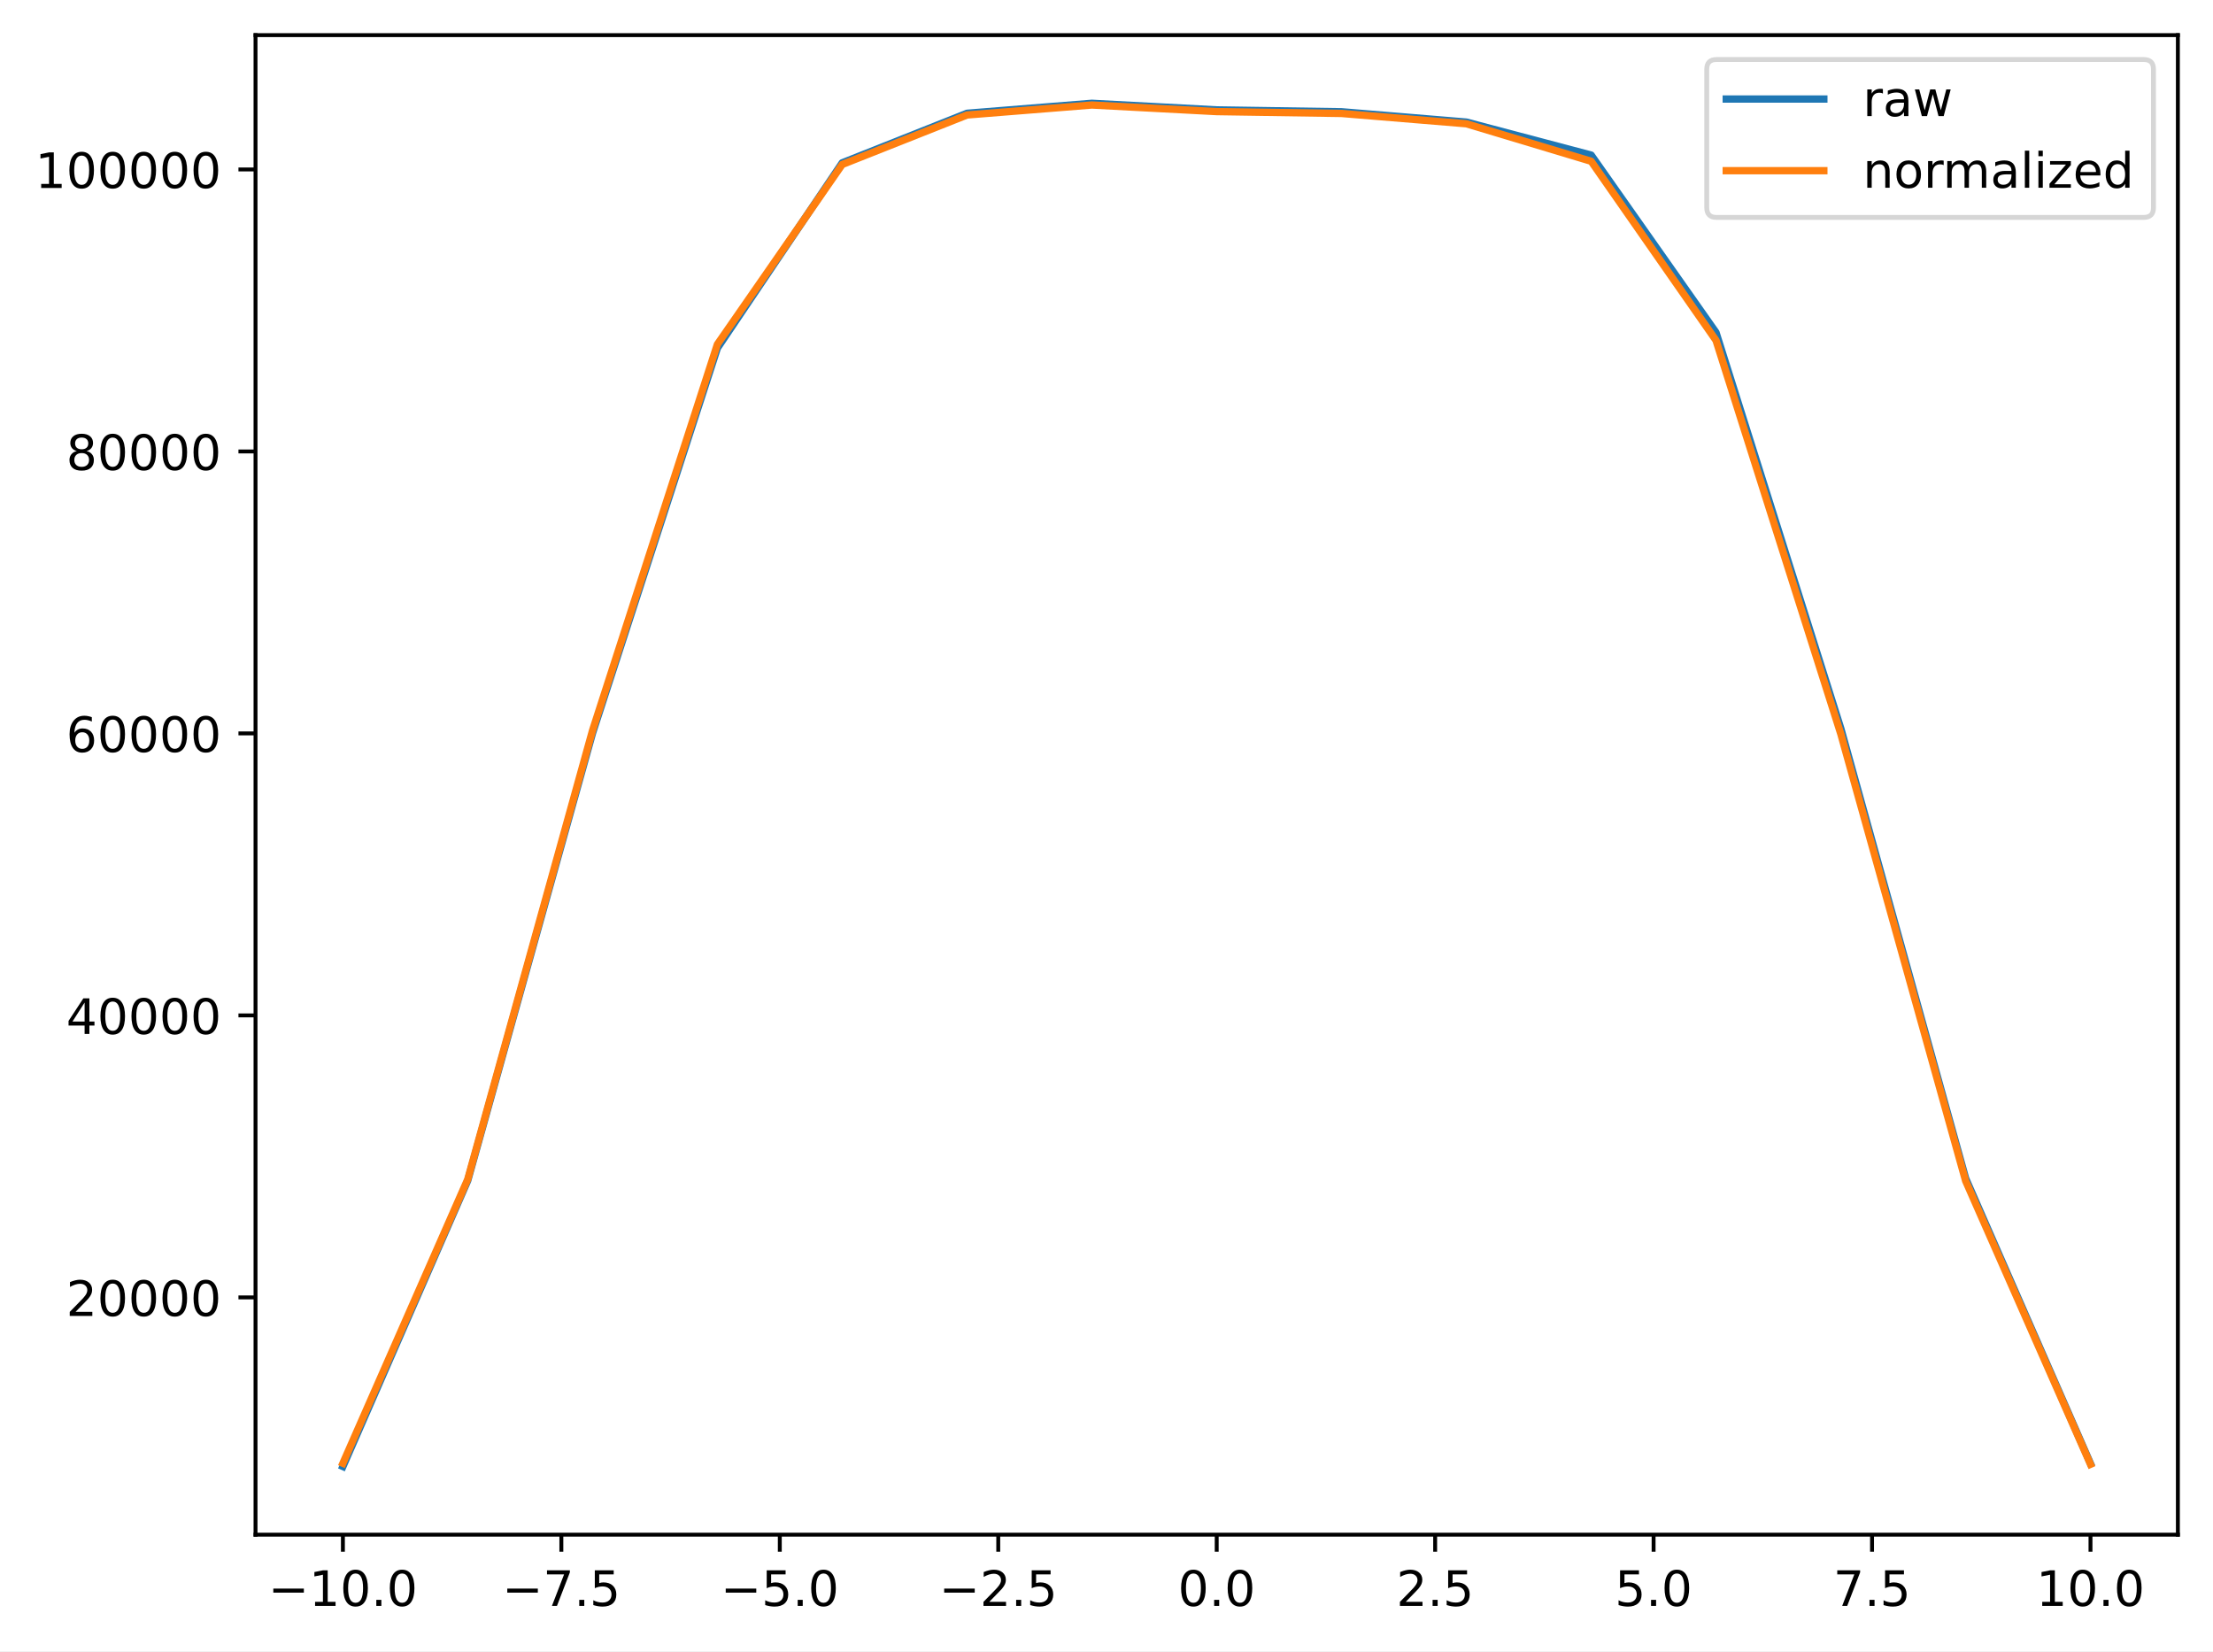
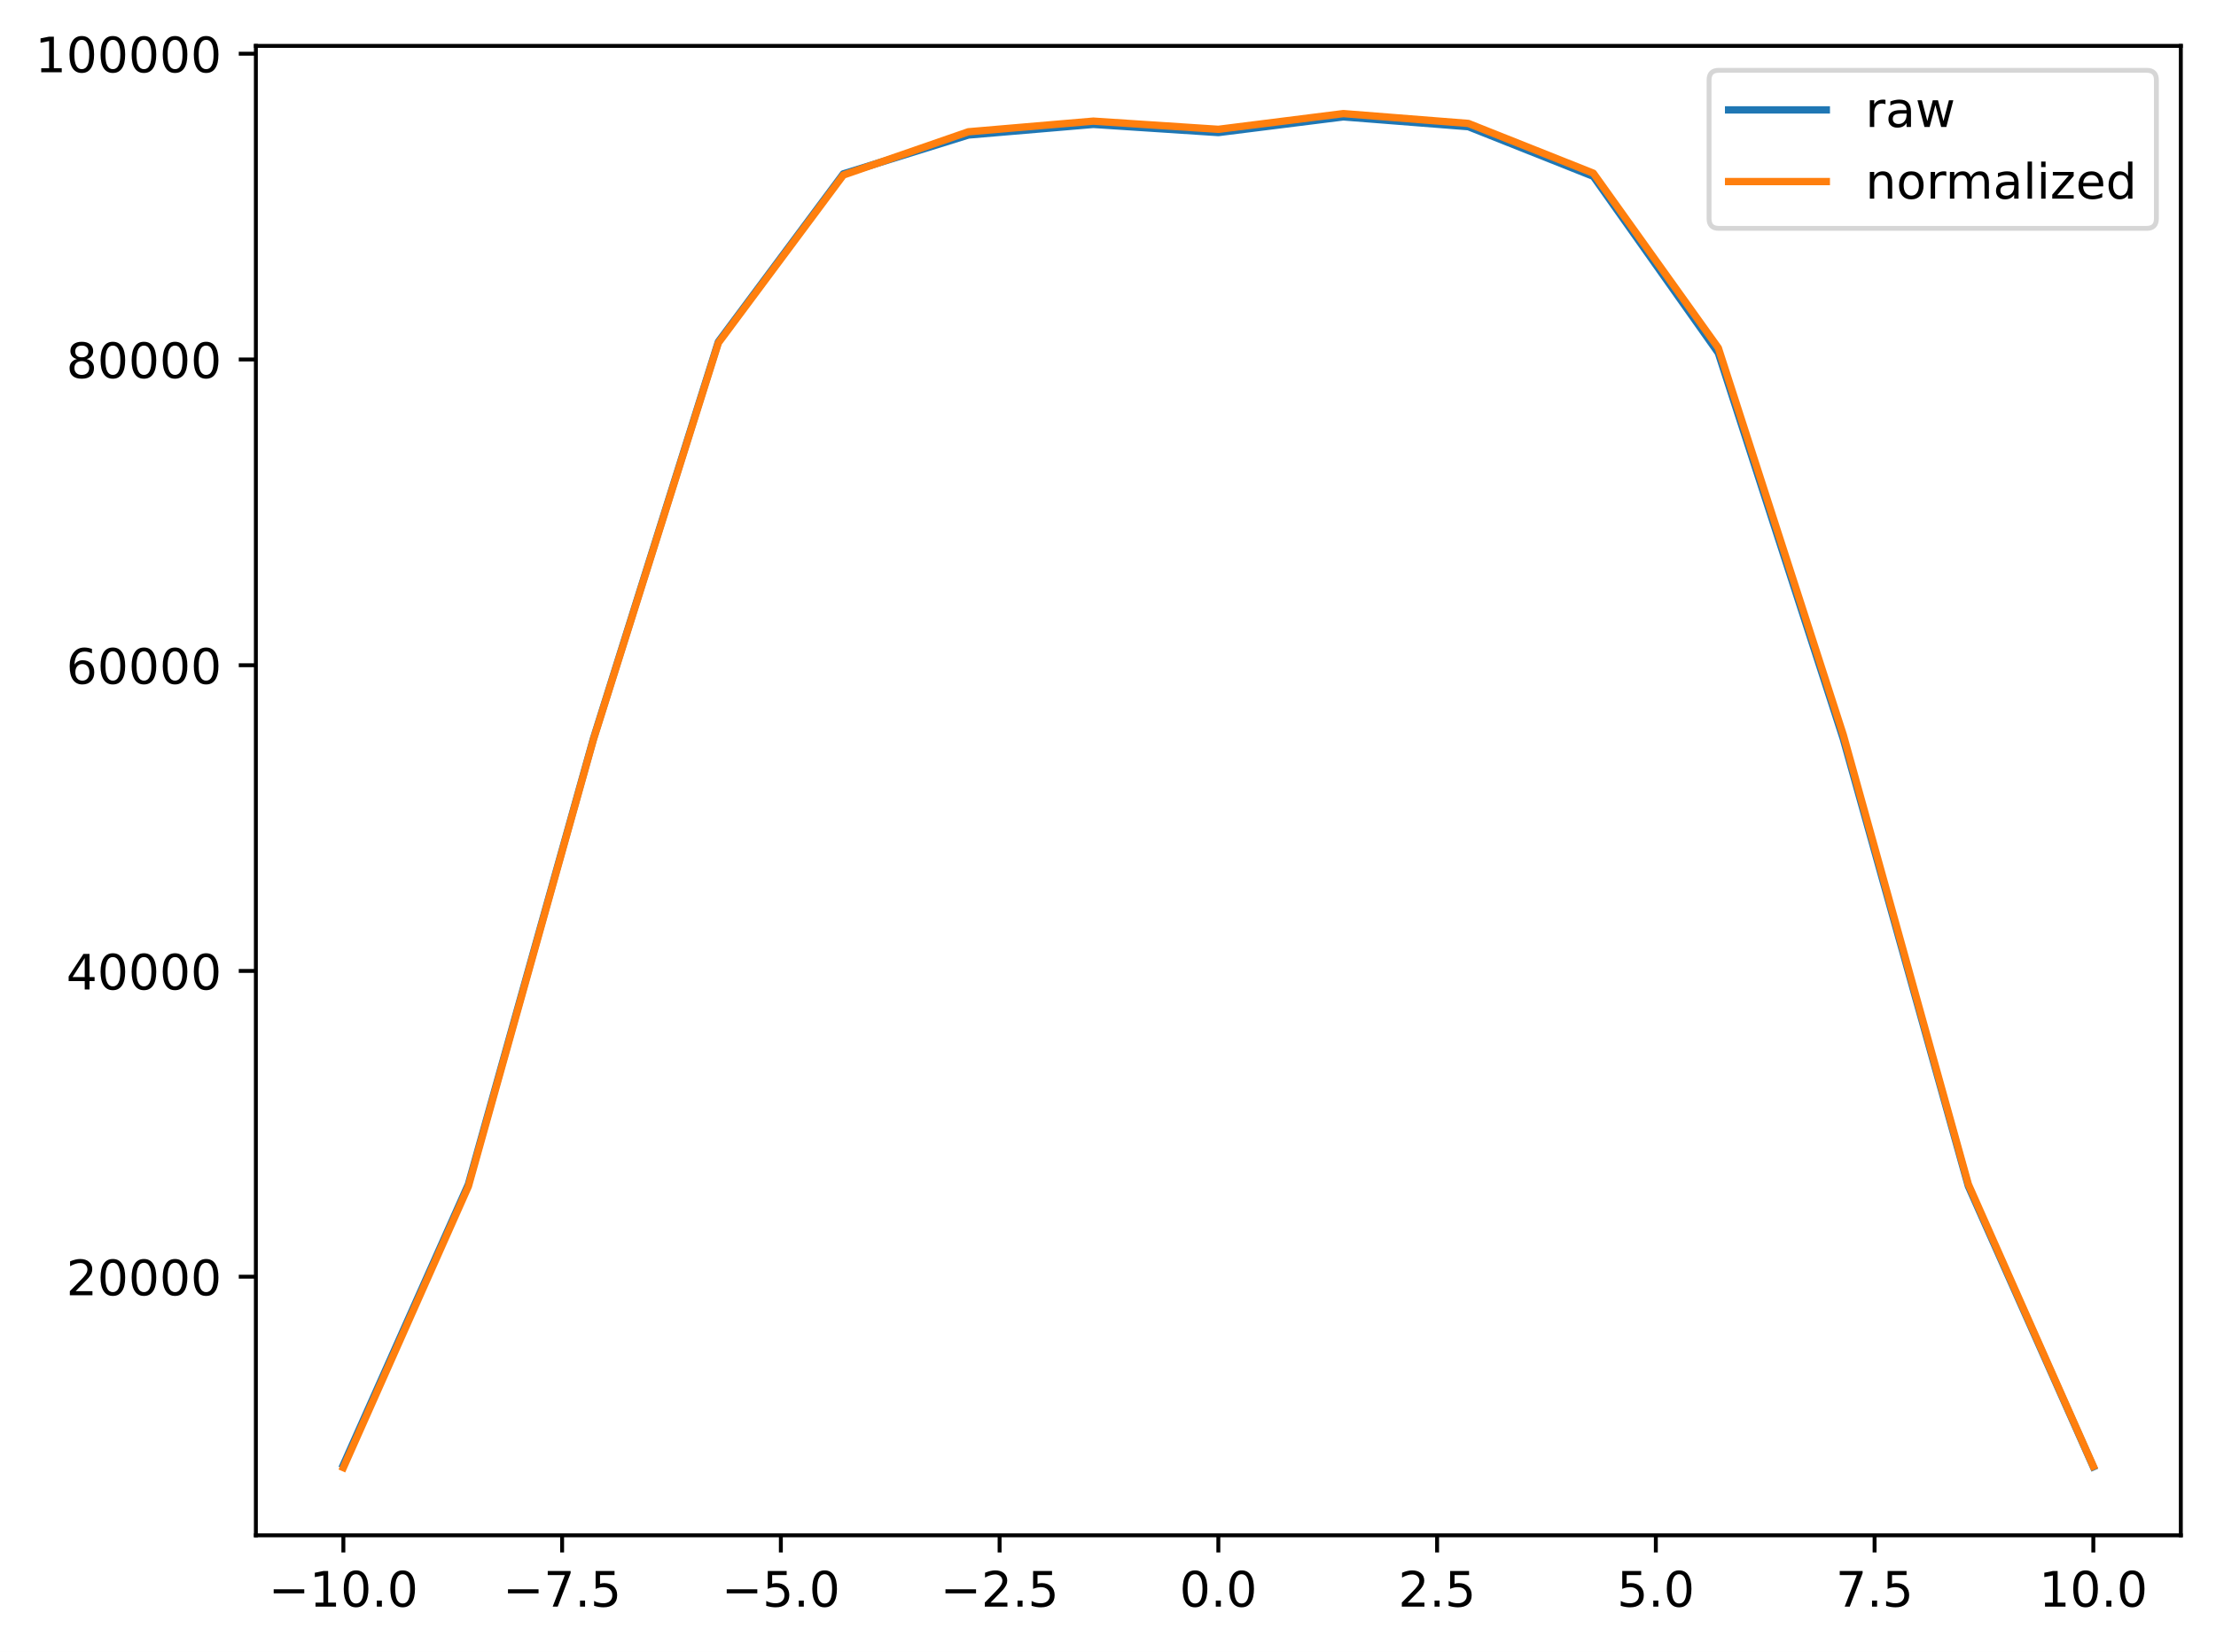
- <svg xmlns="http://www.w3.org/2000/svg" xmlns:xlink="http://www.w3.org/1999/xlink" height="338.4pt" version="1.1" viewBox="0 0 453.6 338.4" width="453.6pt">
+ <svg xmlns="http://www.w3.org/2000/svg" xmlns:xlink="http://www.w3.org/1999/xlink" height="338.196pt" version="1.1" viewBox="0 0 453.6 338.196" width="453.6pt">
  <defs>
    <style type="text/css">
*{stroke-linecap:butt;stroke-linejoin:round;}
  </style>
  </defs>
  <g id="figure_1">
    <g id="patch_1">
-       <path d="M 0 338.4  L 453.6 338.4  L 453.6 0  L 0 0  z " style="fill:#ffffff;" />
+       <path d="M 0 338.196  L 453.6 338.196  L 453.6 0  L 0 0  z " style="fill:#ffffff;" />
    </g>
    <g id="axes_1">
      <g id="patch_2">
-         <path d="M 52.375 314.522  L 446.4 314.522  L 446.4 7.2  L 52.375 7.2  z " style="fill:#ffffff;" />
+         <path d="M 52.375 314.318  L 446.4 314.318  L 446.4 9.395  L 52.375 9.395  z " style="fill:#ffffff;" />
      </g>
      <g id="matplotlib.axis_1">
        <g id="xtick_1">
          <g id="line2d_1">
            <defs>
-               <path d="M 0 0  L 0 3.5  " id="m6383fa5a9d" style="stroke:#000000;stroke-width:0.8;" />
-             </defs>
-             <g>
-               <use style="stroke:#000000;stroke-width:0.8;" x="70.285" xlink:href="#m6383fa5a9d" y="314.522" />
+               <path d="M 0 0  L 0 3.5  " id="m970dd3b02d" style="stroke:#000000;stroke-width:0.8;" />
+             </defs>
+             <g>
+               <use style="stroke:#000000;stroke-width:0.8;" x="70.285" xlink:href="#m970dd3b02d" y="314.318" />
            </g>
          </g>
          <g id="text_1">
            <defs>
              <path d="M 10.594 35.5  L 73.188 35.5  L 73.188 27.203  L 10.594 27.203  z " id="DejaVuSans-8722" />
              <path d="M 12.406 8.297  L 28.516 8.297  L 28.516 63.922  L 10.984 60.406  L 10.984 69.391  L 28.422 72.906  L 38.281 72.906  L 38.281 8.297  L 54.391 8.297  L 54.391 0  L 12.406 0  z " id="DejaVuSans-49" />
              <path d="M 31.781 66.406  Q 24.172 66.406 20.328 58.906  Q 16.5 51.422 16.5 36.375  Q 16.5 21.391 20.328 13.891  Q 24.172 6.391 31.781 6.391  Q 39.453 6.391 43.281 13.891  Q 47.125 21.391 47.125 36.375  Q 47.125 51.422 43.281 58.906  Q 39.453 66.406 31.781 66.406  z M 31.781 74.219  Q 44.047 74.219 50.516 64.516  Q 56.984 54.828 56.984 36.375  Q 56.984 17.969 50.516 8.266  Q 44.047 -1.422 31.781 -1.422  Q 19.531 -1.422 13.062 8.266  Q 6.594 17.969 6.594 36.375  Q 6.594 54.828 13.062 64.516  Q 19.531 74.219 31.781 74.219  z " id="DejaVuSans-48" />
              <path d="M 10.688 12.406  L 21 12.406  L 21 0  L 10.688 0  z " id="DejaVuSans-46" />
            </defs>
-             <g transform="translate(54.96257 329.1203)scale(0.1 -0.1)">
+             <g transform="translate(54.96257 328.9161)scale(0.1 -0.1)">
              <use xlink:href="#DejaVuSans-8722" />
              <use x="83.789" xlink:href="#DejaVuSans-49" />
              <use x="147.412" xlink:href="#DejaVuSans-48" />
              <use x="211.035" xlink:href="#DejaVuSans-46" />
              <use x="242.822" xlink:href="#DejaVuSans-48" />
            </g>
          </g>
        </g>
        <g id="xtick_2">
          <g id="line2d_2">
            <g>
-               <use style="stroke:#000000;stroke-width:0.8;" x="115.061" xlink:href="#m6383fa5a9d" y="314.522" />
+               <use style="stroke:#000000;stroke-width:0.8;" x="115.061" xlink:href="#m970dd3b02d" y="314.318" />
            </g>
          </g>
          <g id="text_2">
            <defs>
              <path d="M 8.203 72.906  L 55.078 72.906  L 55.078 68.703  L 28.609 0  L 18.312 0  L 43.219 64.594  L 8.203 64.594  z " id="DejaVuSans-55" />
              <path d="M 10.797 72.906  L 49.516 72.906  L 49.516 64.594  L 19.828 64.594  L 19.828 46.734  Q 21.969 47.469 24.109 47.828  Q 26.266 48.188 28.422 48.188  Q 40.625 48.188 47.75 41.5  Q 54.891 34.812 54.891 23.391  Q 54.891 11.625 47.562 5.094  Q 40.234 -1.422 26.906 -1.422  Q 22.312 -1.422 17.547 -0.641  Q 12.797 0.141 7.719 1.703  L 7.719 11.625  Q 12.109 9.234 16.797 8.062  Q 21.484 6.891 26.703 6.891  Q 35.156 6.891 40.078 11.328  Q 45.016 15.766 45.016 23.391  Q 45.016 31 40.078 35.438  Q 35.156 39.891 26.703 39.891  Q 22.75 39.891 18.812 39.016  Q 14.891 38.141 10.797 36.281  z " id="DejaVuSans-53" />
            </defs>
-             <g transform="translate(102.9194 329.1203)scale(0.1 -0.1)">
+             <g transform="translate(102.9194 328.9161)scale(0.1 -0.1)">
              <use xlink:href="#DejaVuSans-8722" />
              <use x="83.789" xlink:href="#DejaVuSans-55" />
              <use x="147.412" xlink:href="#DejaVuSans-46" />
              <use x="179.199" xlink:href="#DejaVuSans-53" />
            </g>
          </g>
        </g>
        <g id="xtick_3">
          <g id="line2d_3">
            <g>
-               <use style="stroke:#000000;stroke-width:0.8;" x="159.836" xlink:href="#m6383fa5a9d" y="314.522" />
+               <use style="stroke:#000000;stroke-width:0.8;" x="159.836" xlink:href="#m970dd3b02d" y="314.318" />
            </g>
          </g>
          <g id="text_3">
-             <g transform="translate(147.695 329.1203)scale(0.1 -0.1)">
+             <g transform="translate(147.695 328.9161)scale(0.1 -0.1)">
              <use xlink:href="#DejaVuSans-8722" />
              <use x="83.789" xlink:href="#DejaVuSans-53" />
              <use x="147.412" xlink:href="#DejaVuSans-46" />
              <use x="179.199" xlink:href="#DejaVuSans-48" />
            </g>
          </g>
        </g>
        <g id="xtick_4">
          <g id="line2d_4">
            <g>
-               <use style="stroke:#000000;stroke-width:0.8;" x="204.612" xlink:href="#m6383fa5a9d" y="314.522" />
+               <use style="stroke:#000000;stroke-width:0.8;" x="204.612" xlink:href="#m970dd3b02d" y="314.318" />
            </g>
          </g>
          <g id="text_4">
            <defs>
              <path d="M 19.188 8.297  L 53.609 8.297  L 53.609 0  L 7.328 0  L 7.328 8.297  Q 12.938 14.109 22.625 23.891  Q 32.328 33.688 34.812 36.531  Q 39.547 41.844 41.422 45.531  Q 43.312 49.219 43.312 52.781  Q 43.312 58.594 39.234 62.25  Q 35.156 65.922 28.609 65.922  Q 23.969 65.922 18.812 64.312  Q 13.672 62.703 7.812 59.422  L 7.812 69.391  Q 13.766 71.781 18.938 73  Q 24.125 74.219 28.422 74.219  Q 39.75 74.219 46.484 68.547  Q 53.219 62.891 53.219 53.422  Q 53.219 48.922 51.531 44.891  Q 49.859 40.875 45.406 35.406  Q 44.188 33.984 37.641 27.219  Q 31.109 20.453 19.188 8.297  z " id="DejaVuSans-50" />
            </defs>
-             <g transform="translate(192.4705 329.1203)scale(0.1 -0.1)">
+             <g transform="translate(192.4705 328.9161)scale(0.1 -0.1)">
              <use xlink:href="#DejaVuSans-8722" />
              <use x="83.789" xlink:href="#DejaVuSans-50" />
              <use x="147.412" xlink:href="#DejaVuSans-46" />
              <use x="179.199" xlink:href="#DejaVuSans-53" />
            </g>
          </g>
        </g>
        <g id="xtick_5">
          <g id="line2d_5">
            <g>
-               <use style="stroke:#000000;stroke-width:0.8;" x="249.387" xlink:href="#m6383fa5a9d" y="314.522" />
+               <use style="stroke:#000000;stroke-width:0.8;" x="249.387" xlink:href="#m970dd3b02d" y="314.318" />
            </g>
          </g>
          <g id="text_5">
-             <g transform="translate(241.4359 329.1203)scale(0.1 -0.1)">
+             <g transform="translate(241.4359 328.9161)scale(0.1 -0.1)">
              <use xlink:href="#DejaVuSans-48" />
              <use x="63.623" xlink:href="#DejaVuSans-46" />
              <use x="95.41" xlink:href="#DejaVuSans-48" />
            </g>
          </g>
        </g>
        <g id="xtick_6">
          <g id="line2d_6">
            <g>
-               <use style="stroke:#000000;stroke-width:0.8;" x="294.163" xlink:href="#m6383fa5a9d" y="314.522" />
+               <use style="stroke:#000000;stroke-width:0.8;" x="294.163" xlink:href="#m970dd3b02d" y="314.318" />
            </g>
          </g>
          <g id="text_6">
-             <g transform="translate(286.2115 329.1203)scale(0.1 -0.1)">
+             <g transform="translate(286.2115 328.9161)scale(0.1 -0.1)">
              <use xlink:href="#DejaVuSans-50" />
              <use x="63.623" xlink:href="#DejaVuSans-46" />
              <use x="95.41" xlink:href="#DejaVuSans-53" />
            </g>
          </g>
        </g>
        <g id="xtick_7">
          <g id="line2d_7">
            <g>
-               <use style="stroke:#000000;stroke-width:0.8;" x="338.939" xlink:href="#m6383fa5a9d" y="314.522" />
+               <use style="stroke:#000000;stroke-width:0.8;" x="338.939" xlink:href="#m970dd3b02d" y="314.318" />
            </g>
          </g>
          <g id="text_7">
-             <g transform="translate(330.9871 329.1203)scale(0.1 -0.1)">
+             <g transform="translate(330.9871 328.9161)scale(0.1 -0.1)">
              <use xlink:href="#DejaVuSans-53" />
              <use x="63.623" xlink:href="#DejaVuSans-46" />
              <use x="95.41" xlink:href="#DejaVuSans-48" />
            </g>
          </g>
        </g>
        <g id="xtick_8">
          <g id="line2d_8">
            <g>
-               <use style="stroke:#000000;stroke-width:0.8;" x="383.714" xlink:href="#m6383fa5a9d" y="314.522" />
+               <use style="stroke:#000000;stroke-width:0.8;" x="383.714" xlink:href="#m970dd3b02d" y="314.318" />
            </g>
          </g>
          <g id="text_8">
-             <g transform="translate(375.7626 329.1203)scale(0.1 -0.1)">
+             <g transform="translate(375.7626 328.9161)scale(0.1 -0.1)">
              <use xlink:href="#DejaVuSans-55" />
              <use x="63.623" xlink:href="#DejaVuSans-46" />
              <use x="95.41" xlink:href="#DejaVuSans-53" />
            </g>
          </g>
        </g>
        <g id="xtick_9">
          <g id="line2d_9">
            <g>
-               <use style="stroke:#000000;stroke-width:0.8;" x="428.49" xlink:href="#m6383fa5a9d" y="314.522" />
+               <use style="stroke:#000000;stroke-width:0.8;" x="428.49" xlink:href="#m970dd3b02d" y="314.318" />
            </g>
          </g>
          <g id="text_9">
-             <g transform="translate(417.357 329.1203)scale(0.1 -0.1)">
+             <g transform="translate(417.357 328.9161)scale(0.1 -0.1)">
              <use xlink:href="#DejaVuSans-49" />
              <use x="63.623" xlink:href="#DejaVuSans-48" />
              <use x="127.246" xlink:href="#DejaVuSans-46" />
              <use x="159.033" xlink:href="#DejaVuSans-48" />
            </g>
          </g>
        </g>
      </g>
      <g id="matplotlib.axis_2">
        <g id="ytick_1">
          <g id="line2d_10">
            <defs>
-               <path d="M 0 0  L -3.5 0  " id="m642212fd2b" style="stroke:#000000;stroke-width:0.8;" />
-             </defs>
-             <g>
-               <use style="stroke:#000000;stroke-width:0.8;" x="52.375" xlink:href="#m642212fd2b" y="265.892" />
+               <path d="M 0 0  L -3.5 0  " id="mbfc6db6adc" style="stroke:#000000;stroke-width:0.8;" />
+             </defs>
+             <g>
+               <use style="stroke:#000000;stroke-width:0.8;" x="52.375" xlink:href="#mbfc6db6adc" y="261.369" />
            </g>
          </g>
          <g id="text_10">
-             <g transform="translate(13.5625 269.6916)scale(0.1 -0.1)">
+             <g transform="translate(13.5625 265.1678)scale(0.1 -0.1)">
              <use xlink:href="#DejaVuSans-50" />
              <use x="63.623" xlink:href="#DejaVuSans-48" />
              <use x="127.246" xlink:href="#DejaVuSans-48" />
              <use x="190.869" xlink:href="#DejaVuSans-48" />
              <use x="254.492" xlink:href="#DejaVuSans-48" />
            </g>
          </g>
        </g>
        <g id="ytick_2">
          <g id="line2d_11">
            <g>
-               <use style="stroke:#000000;stroke-width:0.8;" x="52.375" xlink:href="#m642212fd2b" y="208.101" />
+               <use style="stroke:#000000;stroke-width:0.8;" x="52.375" xlink:href="#mbfc6db6adc" y="198.776" />
            </g>
          </g>
          <g id="text_11">
            <defs>
              <path d="M 37.797 64.312  L 12.891 25.391  L 37.797 25.391  z M 35.203 72.906  L 47.609 72.906  L 47.609 25.391  L 58.016 25.391  L 58.016 17.188  L 47.609 17.188  L 47.609 0  L 37.797 0  L 37.797 17.188  L 4.891 17.188  L 4.891 26.703  z " id="DejaVuSans-52" />
            </defs>
-             <g transform="translate(13.5625 211.9002)scale(0.1 -0.1)">
+             <g transform="translate(13.5625 202.5755)scale(0.1 -0.1)">
              <use xlink:href="#DejaVuSans-52" />
              <use x="63.623" xlink:href="#DejaVuSans-48" />
              <use x="127.246" xlink:href="#DejaVuSans-48" />
              <use x="190.869" xlink:href="#DejaVuSans-48" />
              <use x="254.492" xlink:href="#DejaVuSans-48" />
            </g>
          </g>
        </g>
        <g id="ytick_3">
          <g id="line2d_12">
            <g>
-               <use style="stroke:#000000;stroke-width:0.8;" x="52.375" xlink:href="#m642212fd2b" y="150.31" />
+               <use style="stroke:#000000;stroke-width:0.8;" x="52.375" xlink:href="#mbfc6db6adc" y="136.184" />
            </g>
          </g>
          <g id="text_12">
            <defs>
              <path d="M 33.016 40.375  Q 26.375 40.375 22.484 35.828  Q 18.609 31.297 18.609 23.391  Q 18.609 15.531 22.484 10.953  Q 26.375 6.391 33.016 6.391  Q 39.656 6.391 43.531 10.953  Q 47.406 15.531 47.406 23.391  Q 47.406 31.297 43.531 35.828  Q 39.656 40.375 33.016 40.375  z M 52.594 71.297  L 52.594 62.312  Q 48.875 64.062 45.094 64.984  Q 41.312 65.922 37.594 65.922  Q 27.828 65.922 22.672 59.328  Q 17.531 52.734 16.797 39.406  Q 19.672 43.656 24.016 45.922  Q 28.375 48.188 33.594 48.188  Q 44.578 48.188 50.953 41.516  Q 57.328 34.859 57.328 23.391  Q 57.328 12.156 50.688 5.359  Q 44.047 -1.422 33.016 -1.422  Q 20.359 -1.422 13.672 8.266  Q 6.984 17.969 6.984 36.375  Q 6.984 53.656 15.188 63.938  Q 23.391 74.219 37.203 74.219  Q 40.922 74.219 44.703 73.484  Q 48.484 72.75 52.594 71.297  z " id="DejaVuSans-54" />
            </defs>
-             <g transform="translate(13.5625 154.1089)scale(0.1 -0.1)">
+             <g transform="translate(13.5625 139.9831)scale(0.1 -0.1)">
              <use xlink:href="#DejaVuSans-54" />
              <use x="63.623" xlink:href="#DejaVuSans-48" />
              <use x="127.246" xlink:href="#DejaVuSans-48" />
              <use x="190.869" xlink:href="#DejaVuSans-48" />
              <use x="254.492" xlink:href="#DejaVuSans-48" />
            </g>
          </g>
        </g>
        <g id="ytick_4">
          <g id="line2d_13">
            <g>
-               <use style="stroke:#000000;stroke-width:0.8;" x="52.375" xlink:href="#m642212fd2b" y="92.518" />
+               <use style="stroke:#000000;stroke-width:0.8;" x="52.375" xlink:href="#mbfc6db6adc" y="73.592" />
            </g>
          </g>
          <g id="text_13">
            <defs>
              <path d="M 31.781 34.625  Q 24.75 34.625 20.719 30.859  Q 16.703 27.094 16.703 20.516  Q 16.703 13.922 20.719 10.156  Q 24.75 6.391 31.781 6.391  Q 38.812 6.391 42.859 10.172  Q 46.922 13.969 46.922 20.516  Q 46.922 27.094 42.891 30.859  Q 38.875 34.625 31.781 34.625  z M 21.922 38.812  Q 15.578 40.375 12.031 44.719  Q 8.5 49.078 8.5 55.328  Q 8.5 64.062 14.719 69.141  Q 20.953 74.219 31.781 74.219  Q 42.672 74.219 48.875 69.141  Q 55.078 64.062 55.078 55.328  Q 55.078 49.078 51.531 44.719  Q 48 40.375 41.703 38.812  Q 48.828 37.156 52.797 32.312  Q 56.781 27.484 56.781 20.516  Q 56.781 9.906 50.312 4.234  Q 43.844 -1.422 31.781 -1.422  Q 19.734 -1.422 13.25 4.234  Q 6.781 9.906 6.781 20.516  Q 6.781 27.484 10.781 32.312  Q 14.797 37.156 21.922 38.812  z M 18.312 54.391  Q 18.312 48.734 21.844 45.562  Q 25.391 42.391 31.781 42.391  Q 38.141 42.391 41.719 45.562  Q 45.312 48.734 45.312 54.391  Q 45.312 60.062 41.719 63.234  Q 38.141 66.406 31.781 66.406  Q 25.391 66.406 21.844 63.234  Q 18.312 60.062 18.312 54.391  z " id="DejaVuSans-56" />
            </defs>
-             <g transform="translate(13.5625 96.31757)scale(0.1 -0.1)">
+             <g transform="translate(13.5625 77.39078)scale(0.1 -0.1)">
              <use xlink:href="#DejaVuSans-56" />
              <use x="63.623" xlink:href="#DejaVuSans-48" />
              <use x="127.246" xlink:href="#DejaVuSans-48" />
              <use x="190.869" xlink:href="#DejaVuSans-48" />
              <use x="254.492" xlink:href="#DejaVuSans-48" />
            </g>
          </g>
        </g>
        <g id="ytick_5">
          <g id="line2d_14">
            <g>
-               <use style="stroke:#000000;stroke-width:0.8;" x="52.375" xlink:href="#m642212fd2b" y="34.727" />
+               <use style="stroke:#000000;stroke-width:0.8;" x="52.375" xlink:href="#mbfc6db6adc" y="10.999" />
            </g>
          </g>
          <g id="text_14">
-             <g transform="translate(7.2 38.52624)scale(0.1 -0.1)">
+             <g transform="translate(7.2 14.79844)scale(0.1 -0.1)">
              <use xlink:href="#DejaVuSans-49" />
              <use x="63.623" xlink:href="#DejaVuSans-48" />
              <use x="127.246" xlink:href="#DejaVuSans-48" />
              <use x="190.869" xlink:href="#DejaVuSans-48" />
              <use x="254.492" xlink:href="#DejaVuSans-48" />
              <use x="318.115" xlink:href="#DejaVuSans-48" />
            </g>
          </g>
        </g>
      </g>
      <g id="line2d_15">
-         <path clip-path="url(#p6a714c75bf)" d="M 70.285 300.553  L 95.871 241.952  L 121.457 150.229  L 147.043 71.338  L 172.629 33.372  L 198.215 23.215  L 223.801 21.169  L 249.387 22.521  L 274.974 22.903  L 300.56 25.018  L 326.146 31.785  L 351.732 68.136  L 377.318 149.321  L 402.904 241.507  L 428.49 299.949  " style="fill:none;stroke:#1f77b4;stroke-linecap:square;stroke-width:1.5;" />
+         <path clip-path="url(#peeb4732b24)" d="M 70.285 299.9  L 95.871 242.472  L 121.457 151.287  L 147.043 69.977  L 172.629 35.589  L 198.215 27.643  L 223.801 25.467  L 249.387 27.139  L 274.974 23.928  L 300.56 25.937  L 326.146 36.102  L 351.732 72.268  L 377.318 151.278  L 402.904 242.819  L 428.49 300.295  " style="fill:none;stroke:#1f77b4;stroke-linecap:square;stroke-width:1.5;" />
      </g>
      <g id="line2d_16">
-         <path clip-path="url(#p6a714c75bf)" d="M 70.285 299.892  L 95.871 241.703  L 121.457 149.699  L 147.043 70.568  L 172.629 33.708  L 198.215 23.563  L 223.801 21.519  L 249.387 22.87  L 274.974 23.251  L 300.56 25.364  L 326.146 33.054  L 351.732 69.761  L 377.318 150.43  L 402.904 242.03  L 428.49 300.1  " style="fill:none;stroke:#ff7f0e;stroke-linecap:square;stroke-width:1.5;" />
+         <path clip-path="url(#peeb4732b24)" d="M 70.285 300.458  L 95.871 242.887  L 121.457 151.437  L 147.043 70.196  L 172.629 35.838  L 198.215 26.978  L 223.801 24.798  L 249.387 26.473  L 274.974 23.255  L 300.56 25.269  L 326.146 35.456  L 351.732 71.236  L 377.318 150.474  L 402.904 242.441  L 428.49 300.185  " style="fill:none;stroke:#ff7f0e;stroke-linecap:square;stroke-width:1.5;" />
      </g>
      <g id="patch_3">
-         <path d="M 52.375 314.522  L 52.375 7.2  " style="fill:none;stroke:#000000;stroke-linecap:square;stroke-linejoin:miter;stroke-width:0.8;" />
+         <path d="M 52.375 314.318  L 52.375 9.395  " style="fill:none;stroke:#000000;stroke-linecap:square;stroke-linejoin:miter;stroke-width:0.8;" />
      </g>
      <g id="patch_4">
-         <path d="M 446.4 314.522  L 446.4 7.2  " style="fill:none;stroke:#000000;stroke-linecap:square;stroke-linejoin:miter;stroke-width:0.8;" />
+         <path d="M 446.4 314.318  L 446.4 9.395  " style="fill:none;stroke:#000000;stroke-linecap:square;stroke-linejoin:miter;stroke-width:0.8;" />
      </g>
      <g id="patch_5">
-         <path d="M 52.375 314.522  L 446.4 314.522  " style="fill:none;stroke:#000000;stroke-linecap:square;stroke-linejoin:miter;stroke-width:0.8;" />
+         <path d="M 52.375 314.318  L 446.4 314.318  " style="fill:none;stroke:#000000;stroke-linecap:square;stroke-linejoin:miter;stroke-width:0.8;" />
      </g>
      <g id="patch_6">
-         <path d="M 52.375 7.2  L 446.4 7.2  " style="fill:none;stroke:#000000;stroke-linecap:square;stroke-linejoin:miter;stroke-width:0.8;" />
+         <path d="M 52.375 9.395  L 446.4 9.395  " style="fill:none;stroke:#000000;stroke-linecap:square;stroke-linejoin:miter;stroke-width:0.8;" />
      </g>
      <g id="legend_1">
        <g id="patch_7">
-           <path d="M 351.833 44.556  L 439.4 44.556  Q 441.4 44.556 441.4 42.556  L 441.4 14.2  Q 441.4 12.2 439.4 12.2  L 351.833 12.2  Q 349.833 12.2 349.833 14.2  L 349.833 42.556  Q 349.833 44.556 351.833 44.556  z " style="fill:#ffffff;opacity:0.8;stroke:#cccccc;stroke-linejoin:miter;" />
+           <path d="M 351.833 46.751  L 439.4 46.751  Q 441.4 46.751 441.4 44.751  L 441.4 16.395  Q 441.4 14.395 439.4 14.395  L 351.833 14.395  Q 349.833 14.395 349.833 16.395  L 349.833 44.751  Q 349.833 46.751 351.833 46.751  z " style="fill:#ffffff;opacity:0.8;stroke:#cccccc;stroke-linejoin:miter;" />
        </g>
        <g id="line2d_17">
-           <path d="M 353.833 20.298  L 373.833 20.298  " style="fill:none;stroke:#1f77b4;stroke-linecap:square;stroke-width:1.5;" />
+           <path d="M 353.833 22.493  L 373.833 22.493  " style="fill:none;stroke:#1f77b4;stroke-linecap:square;stroke-width:1.5;" />
        </g>
        <g id="line2d_18" />
        <g id="text_15">
          <defs>
            <path d="M 41.109 46.297  Q 39.594 47.172 37.812 47.578  Q 36.031 48 33.891 48  Q 26.266 48 22.188 43.047  Q 18.109 38.094 18.109 28.812  L 18.109 0  L 9.078 0  L 9.078 54.688  L 18.109 54.688  L 18.109 46.188  Q 20.953 51.172 25.484 53.578  Q 30.031 56 36.531 56  Q 37.453 56 38.578 55.875  Q 39.703 55.766 41.062 55.516  z " id="DejaVuSans-114" />
            <path d="M 34.281 27.484  Q 23.391 27.484 19.188 25  Q 14.984 22.516 14.984 16.5  Q 14.984 11.719 18.141 8.906  Q 21.297 6.109 26.703 6.109  Q 34.188 6.109 38.703 11.406  Q 43.219 16.703 43.219 25.484  L 43.219 27.484  z M 52.203 31.203  L 52.203 0  L 43.219 0  L 43.219 8.297  Q 40.141 3.328 35.547 0.953  Q 30.953 -1.422 24.312 -1.422  Q 15.922 -1.422 10.953 3.297  Q 6 8.016 6 15.922  Q 6 25.141 12.172 29.828  Q 18.359 34.516 30.609 34.516  L 43.219 34.516  L 43.219 35.406  Q 43.219 41.609 39.141 45  Q 35.062 48.391 27.688 48.391  Q 23 48.391 18.547 47.266  Q 14.109 46.141 10.016 43.891  L 10.016 52.203  Q 14.938 54.109 19.578 55.047  Q 24.219 56 28.609 56  Q 40.484 56 46.344 49.844  Q 52.203 43.703 52.203 31.203  z " id="DejaVuSans-97" />
            <path d="M 4.203 54.688  L 13.188 54.688  L 24.422 12.016  L 35.594 54.688  L 46.188 54.688  L 57.422 12.016  L 68.609 54.688  L 77.594 54.688  L 63.281 0  L 52.688 0  L 40.922 44.828  L 29.109 0  L 18.5 0  z " id="DejaVuSans-119" />
          </defs>
-           <g transform="translate(381.8328 23.79844)scale(0.1 -0.1)">
+           <g transform="translate(381.8328 25.99311)scale(0.1 -0.1)">
            <use xlink:href="#DejaVuSans-114" />
            <use x="41.113" xlink:href="#DejaVuSans-97" />
            <use x="102.393" xlink:href="#DejaVuSans-119" />
          </g>
        </g>
        <g id="line2d_19">
-           <path d="M 353.833 34.977  L 373.833 34.977  " style="fill:none;stroke:#ff7f0e;stroke-linecap:square;stroke-width:1.5;" />
+           <path d="M 353.833 37.171  L 373.833 37.171  " style="fill:none;stroke:#ff7f0e;stroke-linecap:square;stroke-width:1.5;" />
        </g>
        <g id="line2d_20" />
        <g id="text_16">
          <defs>
            <path d="M 54.891 33.016  L 54.891 0  L 45.906 0  L 45.906 32.719  Q 45.906 40.484 42.875 44.328  Q 39.844 48.188 33.797 48.188  Q 26.516 48.188 22.312 43.547  Q 18.109 38.922 18.109 30.906  L 18.109 0  L 9.078 0  L 9.078 54.688  L 18.109 54.688  L 18.109 46.188  Q 21.344 51.125 25.703 53.562  Q 30.078 56 35.797 56  Q 45.219 56 50.047 50.172  Q 54.891 44.344 54.891 33.016  z " id="DejaVuSans-110" />
            <path d="M 30.609 48.391  Q 23.391 48.391 19.188 42.75  Q 14.984 37.109 14.984 27.297  Q 14.984 17.484 19.156 11.844  Q 23.344 6.203 30.609 6.203  Q 37.797 6.203 41.984 11.859  Q 46.188 17.531 46.188 27.297  Q 46.188 37.016 41.984 42.703  Q 37.797 48.391 30.609 48.391  z M 30.609 56  Q 42.328 56 49.016 48.375  Q 55.719 40.766 55.719 27.297  Q 55.719 13.875 49.016 6.219  Q 42.328 -1.422 30.609 -1.422  Q 18.844 -1.422 12.172 6.219  Q 5.516 13.875 5.516 27.297  Q 5.516 40.766 12.172 48.375  Q 18.844 56 30.609 56  z " id="DejaVuSans-111" />
            <path d="M 52 44.188  Q 55.375 50.25 60.062 53.125  Q 64.75 56 71.094 56  Q 79.641 56 84.281 50.016  Q 88.922 44.047 88.922 33.016  L 88.922 0  L 79.891 0  L 79.891 32.719  Q 79.891 40.578 77.094 44.375  Q 74.312 48.188 68.609 48.188  Q 61.625 48.188 57.562 43.547  Q 53.516 38.922 53.516 30.906  L 53.516 0  L 44.484 0  L 44.484 32.719  Q 44.484 40.625 41.703 44.406  Q 38.922 48.188 33.109 48.188  Q 26.219 48.188 22.156 43.531  Q 18.109 38.875 18.109 30.906  L 18.109 0  L 9.078 0  L 9.078 54.688  L 18.109 54.688  L 18.109 46.188  Q 21.188 51.219 25.484 53.609  Q 29.781 56 35.688 56  Q 41.656 56 45.828 52.969  Q 50 49.953 52 44.188  z " id="DejaVuSans-109" />
            <path d="M 9.422 75.984  L 18.406 75.984  L 18.406 0  L 9.422 0  z " id="DejaVuSans-108" />
            <path d="M 9.422 54.688  L 18.406 54.688  L 18.406 0  L 9.422 0  z M 9.422 75.984  L 18.406 75.984  L 18.406 64.594  L 9.422 64.594  z " id="DejaVuSans-105" />
            <path d="M 5.516 54.688  L 48.188 54.688  L 48.188 46.484  L 14.406 7.172  L 48.188 7.172  L 48.188 0  L 4.297 0  L 4.297 8.203  L 38.094 47.516  L 5.516 47.516  z " id="DejaVuSans-122" />
            <path d="M 56.203 29.594  L 56.203 25.203  L 14.891 25.203  Q 15.484 15.922 20.484 11.062  Q 25.484 6.203 34.422 6.203  Q 39.594 6.203 44.453 7.469  Q 49.312 8.734 54.109 11.281  L 54.109 2.781  Q 49.266 0.734 44.188 -0.344  Q 39.109 -1.422 33.891 -1.422  Q 20.797 -1.422 13.156 6.188  Q 5.516 13.812 5.516 26.812  Q 5.516 40.234 12.766 48.109  Q 20.016 56 32.328 56  Q 43.359 56 49.781 48.891  Q 56.203 41.797 56.203 29.594  z M 47.219 32.234  Q 47.125 39.594 43.094 43.984  Q 39.062 48.391 32.422 48.391  Q 24.906 48.391 20.391 44.141  Q 15.875 39.891 15.188 32.172  z " id="DejaVuSans-101" />
            <path d="M 45.406 46.391  L 45.406 75.984  L 54.391 75.984  L 54.391 0  L 45.406 0  L 45.406 8.203  Q 42.578 3.328 38.25 0.953  Q 33.938 -1.422 27.875 -1.422  Q 17.969 -1.422 11.734 6.484  Q 5.516 14.406 5.516 27.297  Q 5.516 40.188 11.734 48.094  Q 17.969 56 27.875 56  Q 33.938 56 38.25 53.625  Q 42.578 51.266 45.406 46.391  z M 14.797 27.297  Q 14.797 17.391 18.875 11.75  Q 22.953 6.109 30.078 6.109  Q 37.203 6.109 41.297 11.75  Q 45.406 17.391 45.406 27.297  Q 45.406 37.203 41.297 42.844  Q 37.203 48.484 30.078 48.484  Q 22.953 48.484 18.875 42.844  Q 14.797 37.203 14.797 27.297  z " id="DejaVuSans-100" />
          </defs>
-           <g transform="translate(381.8328 38.47656)scale(0.1 -0.1)">
+           <g transform="translate(381.8328 40.67123)scale(0.1 -0.1)">
            <use xlink:href="#DejaVuSans-110" />
            <use x="63.379" xlink:href="#DejaVuSans-111" />
            <use x="124.561" xlink:href="#DejaVuSans-114" />
            <use x="163.924" xlink:href="#DejaVuSans-109" />
            <use x="261.336" xlink:href="#DejaVuSans-97" />
            <use x="322.615" xlink:href="#DejaVuSans-108" />
            <use x="350.398" xlink:href="#DejaVuSans-105" />
            <use x="378.182" xlink:href="#DejaVuSans-122" />
            <use x="430.672" xlink:href="#DejaVuSans-101" />
            <use x="492.195" xlink:href="#DejaVuSans-100" />
          </g>
        </g>
      </g>
    </g>
  </g>
  <defs>
-     <clipPath id="p6a714c75bf">
-       <rect height="307.322" width="394.025" x="52.375" y="7.2" />
+     <clipPath id="peeb4732b24">
+       <rect height="304.923" width="394.025" x="52.375" y="9.395" />
    </clipPath>
  </defs>
</svg>
